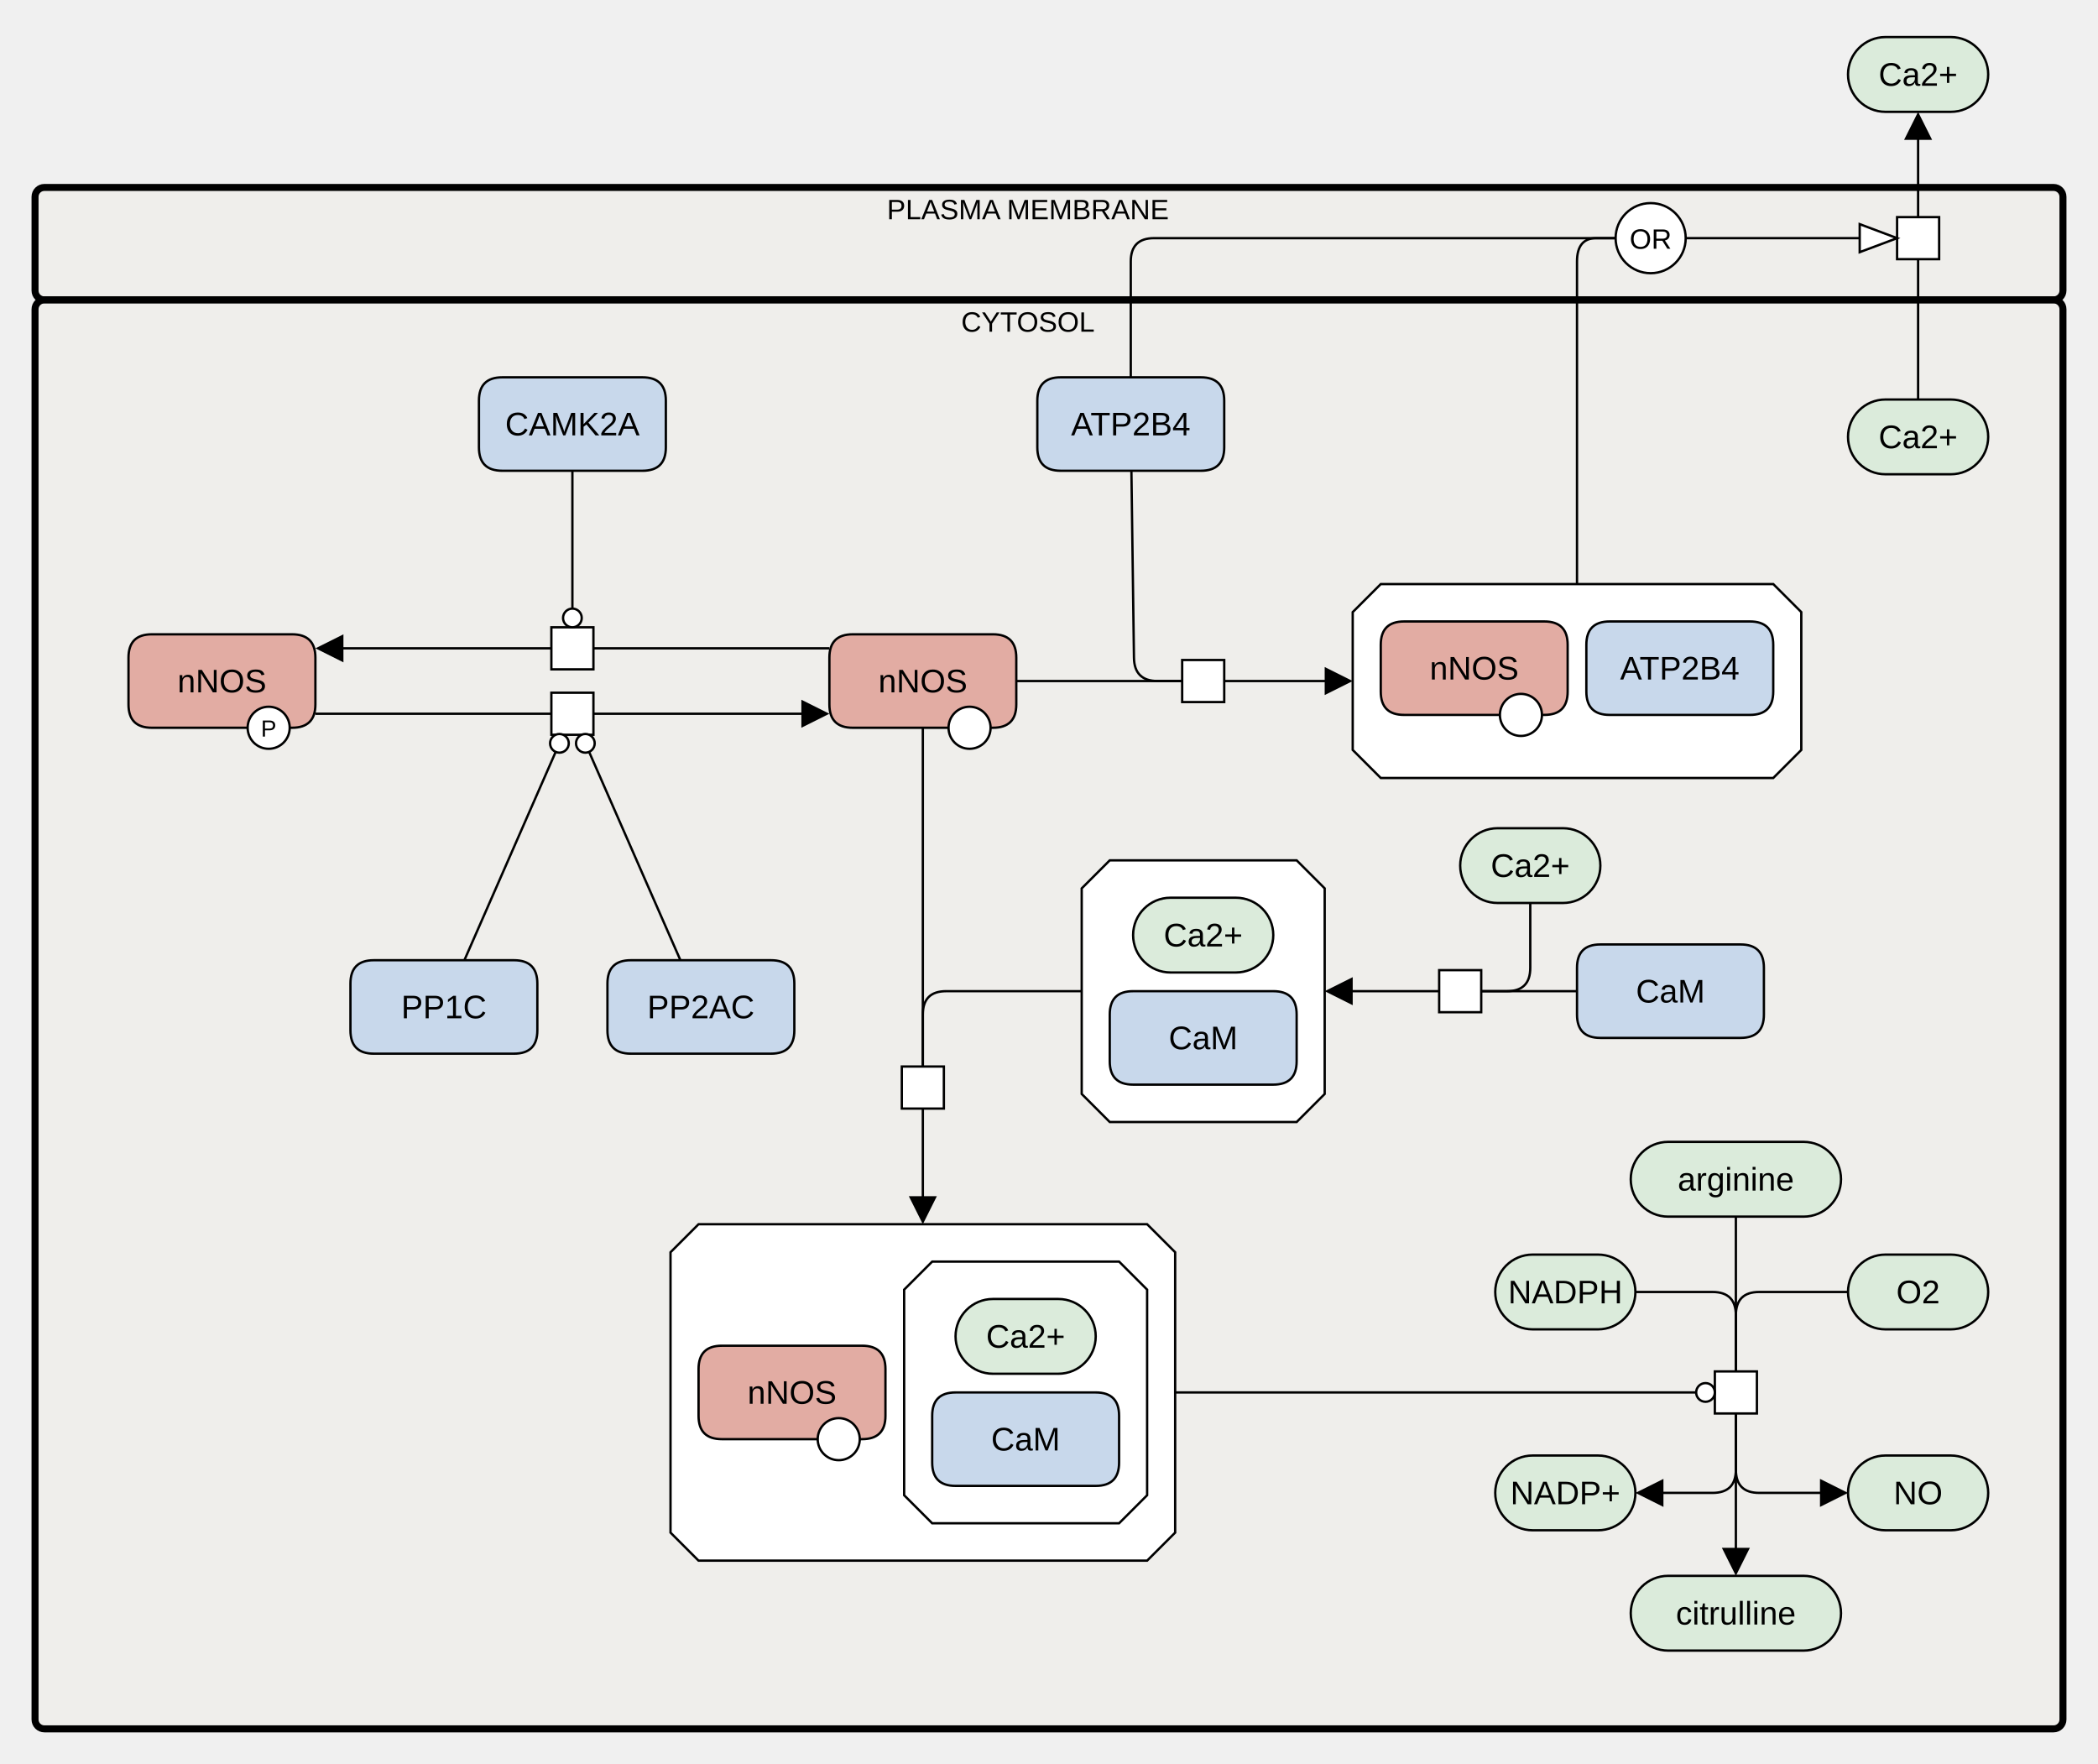
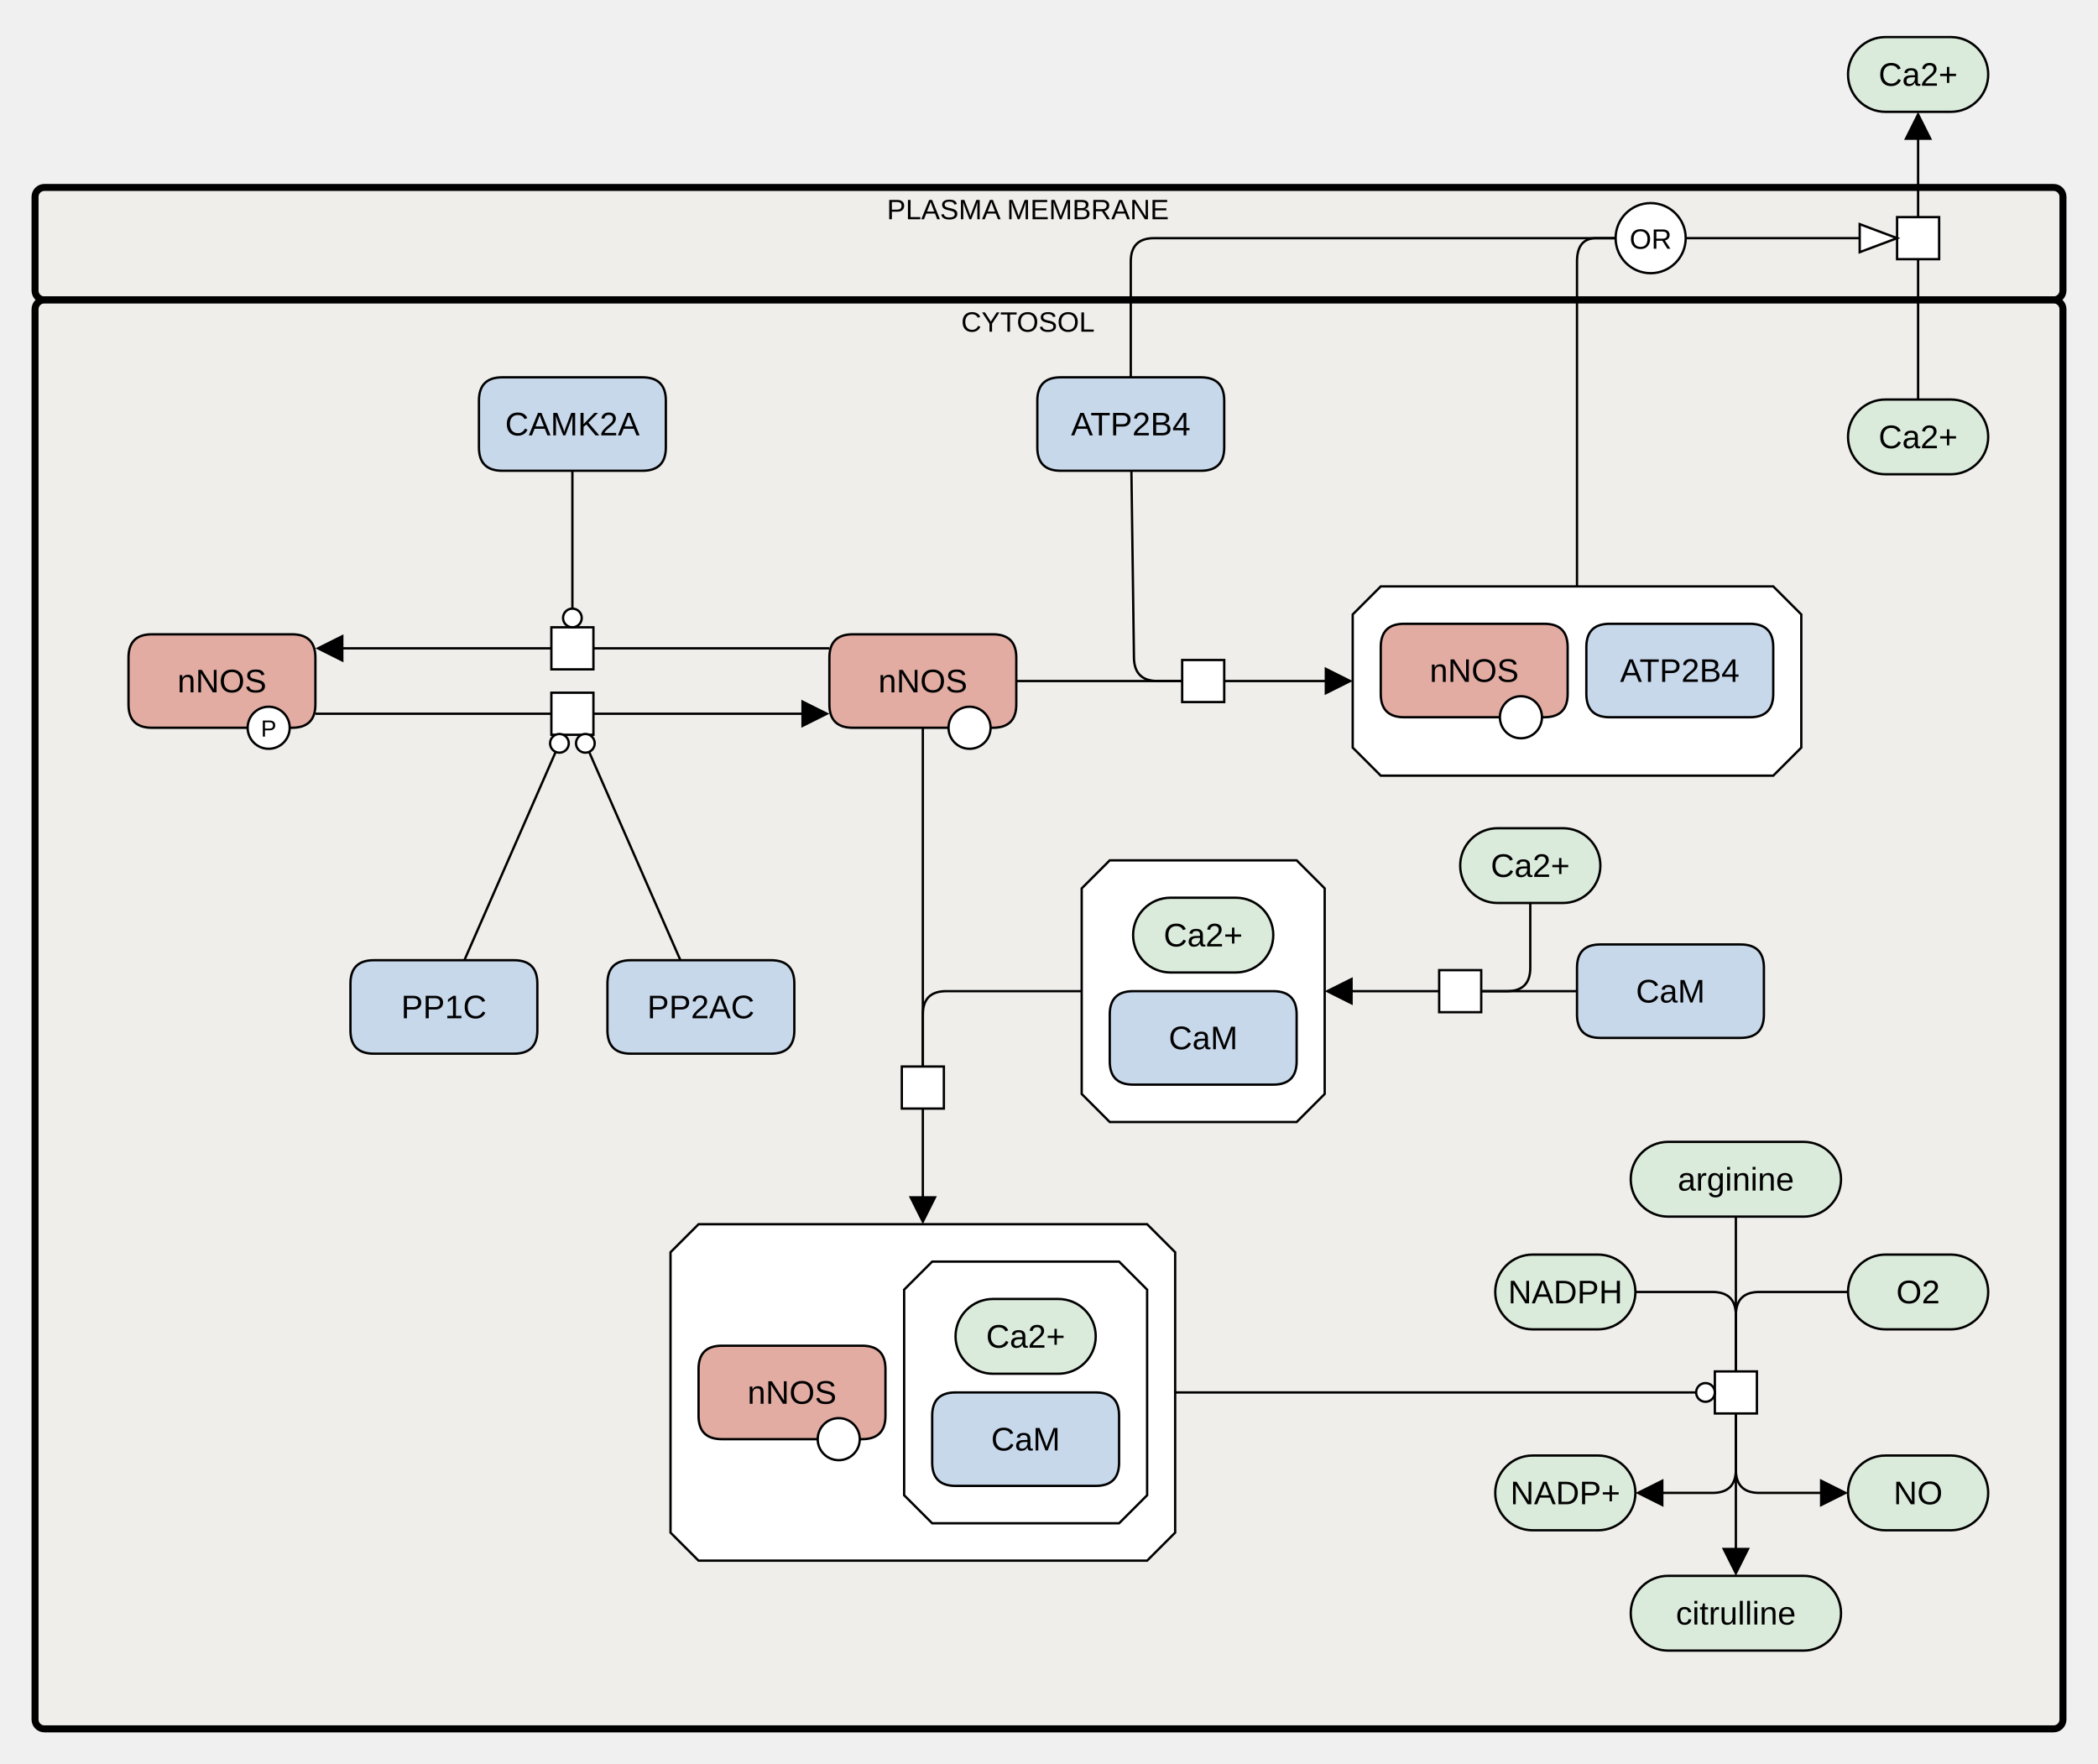
<svg xmlns="http://www.w3.org/2000/svg" width="898" height="755" viewBox="0 0 898 755" stroke-linecap="butt" stroke-miterlimit="10">
  <g transform="translate(-205,336)">
    <path d="M220 -251.766 C220 -253.975 221.791 -255.766 224 -255.766 L1084 -255.766 C1086.209 -255.766 1088 -253.975 1088 -251.766 L1088 -211.633 C1088 -209.424 1086.209 -207.633 1084 -207.633 L224 -207.633 C221.791 -207.633 220 -209.424 220 -211.633 Z" fill="#EDEBE4" fill-opacity="0.447" stroke="none" />
    <path d="M220 -251.766 C220 -253.975 221.791 -255.766 224 -255.766 L1084 -255.766 C1086.209 -255.766 1088 -253.975 1088 -251.766 L1088 -211.633 C1088 -209.424 1086.209 -207.633 1084 -207.633 L224 -207.633 C221.791 -207.633 220 -209.424 220 -211.633 Z" fill="none" stroke="#000000" stroke-width="3" />
    <text x="644.981" y="-242.164" text-anchor="middle" font-family="'Dialog', Arial, Helvetica, sans-serif" font-size="12" fill="#000000" stroke="none" xml:space="preserve">PLASMA MEMBRANE</text>
    <path d="M220 -203.633 C220 -205.842 221.791 -207.633 224 -207.633 L1084 -207.633 C1086.209 -207.633 1088 -205.842 1088 -203.633 L1088 400 C1088 402.209 1086.209 404 1084 404 L224 404 C221.791 404 220 402.209 220 400 Z" fill="#EDEBE4" fill-opacity="0.447" stroke="none" />
    <path d="M220 -203.633 C220 -205.842 221.791 -207.633 224 -207.633 L1084 -207.633 C1086.209 -207.633 1088 -205.842 1088 -203.633 L1088 400 C1088 402.209 1086.209 404 1084 404 L224 404 C221.791 404 220 402.209 220 400 Z" fill="none" stroke="#000000" stroke-width="3" />
    <text x="644.981" y="-194.031" text-anchor="middle" font-family="'Dialog', Arial, Helvetica, sans-serif" font-size="12" fill="#000000" stroke="none" xml:space="preserve">CYTOSOL</text>
    <path d="M903 168.75 C903 159.913 910.163 152.75 919 152.75 L977 152.75 C985.837 152.75 993 159.913 993 168.75 L993 168.75 C993 177.587 985.837 184.75 977 184.75 L919 184.75 C910.163 184.75 903 177.587 903 168.75 Z" fill="#DBEBDB" stroke="none" />
    <path d="M903 168.75 C903 159.913 910.163 152.75 919 152.75 L977 152.75 C985.837 152.75 993 159.913 993 168.75 L993 168.75 C993 177.587 985.837 184.75 977 184.75 L919 184.75 C910.163 184.75 903 177.587 903 168.75 Z" fill="none" stroke="#000000" />
    <text x="948" y="173.6" text-anchor="middle" font-family="Arial, Helvetica, sans-serif" font-size="14" fill="#000000" stroke="none" xml:space="preserve">arginine</text>
    <path d="M939 251 L957 251 L957 269 L939 269 Z" fill="#FFFFFF" stroke="none" />
    <path d="M939 251 L957 251 L957 269 L939 269 Z" fill="none" stroke="#000000" />
    <path d="M903 354.5 C903 345.663 910.163 338.5 919 338.5 L977 338.5 C985.837 338.5 993 345.663 993 354.5 L993 354.5 C993 363.337 985.837 370.5 977 370.5 L919 370.5 C910.163 370.5 903 363.337 903 354.5 Z" fill="#DBEBDB" stroke="none" />
    <path d="M903 354.5 C903 345.663 910.163 338.5 919 338.5 L977 338.5 C985.837 338.5 993 345.663 993 354.5 L993 354.5 C993 363.337 985.837 370.5 977 370.5 L919 370.5 C910.163 370.5 903 363.337 903 354.5 Z" fill="none" stroke="#000000" />
    <text x="948" y="359.35" text-anchor="middle" font-family="Arial, Helvetica, sans-serif" font-size="14" fill="#000000" stroke="none" xml:space="preserve">citrulline</text>
    <path d="M845 217 C845 208.163 852.163 201 861 201 L889 201 C897.837 201 905 208.163 905 217 L905 217 C905 225.837 897.837 233 889 233 L861 233 C852.163 233 845 225.837 845 217 Z" fill="#DBEBDB" stroke="none" />
    <path d="M845 217 C845 208.163 852.163 201 861 201 L889 201 C897.837 201 905 208.163 905 217 L905 217 C905 225.837 897.837 233 889 233 L861 233 C852.163 233 845 225.837 845 217 Z" fill="none" stroke="#000000" />
    <text x="875" y="221.85" text-anchor="middle" font-family="Arial, Helvetica, sans-serif" font-size="14" fill="#000000" stroke="none" xml:space="preserve">NADPH</text>
    <path d="M996 217 C996 208.163 1003.163 201 1012 201 L1040 201 C1048.837 201 1056 208.163 1056 217 L1056 217 C1056 225.837 1048.837 233 1040 233 L1012 233 C1003.163 233 996 225.837 996 217 Z" fill="#DBEBDB" stroke="none" />
    <path d="M996 217 C996 208.163 1003.163 201 1012 201 L1040 201 C1048.837 201 1056 208.163 1056 217 L1056 217 C1056 225.837 1048.837 233 1040 233 L1012 233 C1003.163 233 996 225.837 996 217 Z" fill="none" stroke="#000000" />
    <text x="1026" y="221.85" text-anchor="middle" font-family="Arial, Helvetica, sans-serif" font-size="14" fill="#000000" stroke="none" xml:space="preserve">O2</text>
    <path d="M845 303 C845 294.163 852.163 287 861 287 L889 287 C897.837 287 905 294.163 905 303 L905 303 C905 311.837 897.837 319 889 319 L861 319 C852.163 319 845 311.837 845 303 Z" fill="#DBEBDB" stroke="none" />
    <path d="M845 303 C845 294.163 852.163 287 861 287 L889 287 C897.837 287 905 294.163 905 303 L905 303 C905 311.837 897.837 319 889 319 L861 319 C852.163 319 845 311.837 845 303 Z" fill="none" stroke="#000000" />
    <text x="875" y="307.85" text-anchor="middle" font-family="Arial, Helvetica, sans-serif" font-size="14" fill="#000000" stroke="none" xml:space="preserve">NADP+</text>
    <path d="M996 303 C996 294.163 1003.163 287 1012 287 L1040 287 C1048.837 287 1056 294.163 1056 303 L1056 303 C1056 311.837 1048.837 319 1040 319 L1012 319 C1003.163 319 996 311.837 996 303 Z" fill="#DBEBDB" stroke="none" />
    <path d="M996 303 C996 294.163 1003.163 287 1012 287 L1040 287 C1048.837 287 1056 294.163 1056 303 L1056 303 C1056 311.837 1048.837 319 1040 319 L1012 319 C1003.163 319 996 311.837 996 303 Z" fill="none" stroke="#000000" />
    <text x="1026" y="307.85" text-anchor="middle" font-family="Arial, Helvetica, sans-serif" font-size="14" fill="#000000" stroke="none" xml:space="preserve">NO</text>
    <path d="M504 188 L696 188 L708 200 L708 320 L696 332 L504 332 L492 320 L492 200 Z" fill="#FFFFFF" stroke="none" />
    <path d="M504 188 L696 188 L708 200 L708 320 L696 332 L504 332 L492 320 L492 200 Z" fill="none" stroke="#000000" />
    <path d="M504 250 Q504 240 514 240 L574 240 Q584 240 584 250 L584 270 Q584 280 574 280 L514 280 Q504 280 504 270 Z" fill="#E2ACA3" stroke="none" />
    <path d="M504 250 Q504 240 514 240 L574 240 Q584 240 584 250 L584 270 Q584 280 574 280 L514 280 Q504 280 504 270 Z" fill="none" stroke="#000000" />
    <text x="544" y="264.85" text-anchor="middle" font-family="Arial, Helvetica, sans-serif" font-size="14" fill="#000000" stroke="none" xml:space="preserve">nNOS</text>
    <path d="M555 280 C555 275.029 559.029 271 564 271 L564 271 C568.971 271 573 275.029 573 280 L573 280 C573 284.971 568.971 289 564 289 L564 289 C559.029 289 555 284.971 555 280 Z" fill="#FFFFFF" stroke="none" />
    <path d="M555 280 C555 275.029 559.029 271 564 271 L564 271 C568.971 271 573 275.029 573 280 L573 280 C573 284.971 568.971 289 564 289 L564 289 C559.029 289 555 284.971 555 280 Z" fill="none" stroke="#000000" />
    <path d="M604 204 L684 204 L696 216 L696 304 L684 316 L604 316 L592 304 L592 216 Z" fill="#FFFFFF" stroke="none" />
    <path d="M604 204 L684 204 L696 216 L696 304 L684 316 L604 316 L592 304 L592 216 Z" fill="none" stroke="#000000" />
    <path d="M604 270 Q604 260 614 260 L674 260 Q684 260 684 270 L684 290 Q684 300 674 300 L614 300 Q604 300 604 290 Z" fill="#C8D8EB" stroke="none" />
    <path d="M604 270 Q604 260 614 260 L674 260 Q684 260 684 270 L684 290 Q684 300 674 300 L614 300 Q604 300 604 290 Z" fill="none" stroke="#000000" />
    <text x="644" y="284.85" text-anchor="middle" font-family="Arial, Helvetica, sans-serif" font-size="14" fill="#000000" stroke="none" xml:space="preserve">CaM</text>
    <path d="M614 236 C614 227.163 621.163 220 630 220 L658 220 C666.837 220 674 227.163 674 236 L674 236 C674 244.837 666.837 252 658 252 L630 252 C621.163 252 614 244.837 614 236 Z" fill="#DBEBDB" stroke="none" />
    <path d="M614 236 C614 227.163 621.163 220 630 220 L658 220 C666.837 220 674 227.163 674 236 L674 236 C674 244.837 666.837 252 658 252 L630 252 C621.163 252 614 244.837 614 236 Z" fill="none" stroke="#000000" />
    <text x="644" y="240.85" text-anchor="middle" font-family="Arial, Helvetica, sans-serif" font-size="14" fill="#000000" stroke="none" xml:space="preserve">Ca2+</text>
    <path d="M560 -54.5 Q560 -64.5 570 -64.5 L630 -64.5 Q640 -64.5 640 -54.5 L640 -34.5 Q640 -24.5 630 -24.5 L570 -24.5 Q560 -24.5 560 -34.5 Z" fill="#E2ACA3" stroke="none" />
    <path d="M560 -54.5 Q560 -64.5 570 -64.5 L630 -64.5 Q640 -64.5 640 -54.5 L640 -34.5 Q640 -24.5 630 -24.5 L570 -24.5 Q560 -24.5 560 -34.5 Z" fill="none" stroke="#000000" />
    <text x="600" y="-39.65" text-anchor="middle" font-family="Arial, Helvetica, sans-serif" font-size="14" fill="#000000" stroke="none" xml:space="preserve">nNOS</text>
    <path d="M611 -24.5 C611 -29.471 615.029 -33.5 620 -33.5 L620 -33.5 C624.971 -33.5 629 -29.471 629 -24.5 L629 -24.5 C629 -19.529 624.971 -15.5 620 -15.5 L620 -15.5 C615.029 -15.5 611 -19.529 611 -24.5 Z" fill="#FFFFFF" stroke="none" />
    <path d="M611 -24.5 C611 -29.471 615.029 -33.5 620 -33.5 L620 -33.5 C624.971 -33.5 629 -29.471 629 -24.5 L629 -24.5 C629 -19.529 624.971 -15.5 620 -15.5 L620 -15.5 C615.029 -15.5 611 -19.529 611 -24.5 Z" fill="none" stroke="#000000" />
    <path d="M591 120.5 L609 120.5 L609 138.5 L591 138.5 Z" fill="#FFFFFF" stroke="none" />
    <path d="M591 120.5 L609 120.5 L609 138.5 L591 138.5 Z" fill="none" stroke="#000000" />
    <path d="M680 32.25 L760 32.25 L772 44.25 L772 132.25 L760 144.25 L680 144.25 L668 132.25 L668 44.25 Z" fill="#FFFFFF" stroke="none" />
    <path d="M680 32.25 L760 32.25 L772 44.25 L772 132.25 L760 144.25 L680 144.25 L668 132.25 L668 44.25 Z" fill="none" stroke="#000000" />
    <path d="M680 98.25 Q680 88.25 690 88.25 L750 88.25 Q760 88.25 760 98.25 L760 118.25 Q760 128.25 750 128.25 L690 128.25 Q680 128.25 680 118.25 Z" fill="#C8D8EB" stroke="none" />
    <path d="M680 98.25 Q680 88.25 690 88.25 L750 88.25 Q760 88.25 760 98.25 L760 118.25 Q760 128.25 750 128.25 L690 128.25 Q680 128.25 680 118.25 Z" fill="none" stroke="#000000" />
    <text x="720" y="113.1" text-anchor="middle" font-family="Arial, Helvetica, sans-serif" font-size="14" fill="#000000" stroke="none" xml:space="preserve">CaM</text>
    <path d="M690 64.25 C690 55.413 697.163 48.25 706 48.25 L734 48.25 C742.837 48.25 750 55.413 750 64.25 L750 64.25 C750 73.087 742.837 80.25 734 80.25 L706 80.25 C697.163 80.25 690 73.087 690 64.25 Z" fill="#DBEBDB" stroke="none" />
    <path d="M690 64.25 C690 55.413 697.163 48.25 706 48.25 L734 48.25 C742.837 48.25 750 55.413 750 64.25 L750 64.25 C750 73.087 742.837 80.25 734 80.25 L706 80.25 C697.163 80.25 690 73.087 690 64.25 Z" fill="none" stroke="#000000" />
    <text x="720" y="69.1" text-anchor="middle" font-family="Arial, Helvetica, sans-serif" font-size="14" fill="#000000" stroke="none" xml:space="preserve">Ca2+</text>
    <path d="M711 -53.5 L729 -53.5 L729 -35.5 L711 -35.5 Z" fill="#FFFFFF" stroke="none" />
    <path d="M711 -53.5 L729 -53.5 L729 -35.5 L711 -35.5 Z" fill="none" stroke="#000000" />
    <path d="M649 -164.5 Q649 -174.5 659 -174.5 L719 -174.5 Q729 -174.5 729 -164.5 L729 -144.5 Q729 -134.5 719 -134.5 L659 -134.5 Q649 -134.5 649 -144.5 Z" fill="#C8D8EB" stroke="none" />
    <path d="M649 -164.5 Q649 -174.5 659 -174.5 L719 -174.5 Q729 -174.5 729 -164.5 L729 -144.5 Q729 -134.5 719 -134.5 L659 -134.5 Q649 -134.5 649 -144.5 Z" fill="none" stroke="#000000" />
    <text x="689" y="-149.65" text-anchor="middle" font-family="Arial, Helvetica, sans-serif" font-size="14" fill="#000000" stroke="none" xml:space="preserve">ATP2B4</text>
-     <path d="M796 -86 L964 -86 L976 -74 L976 -15 L964 -3 L796 -3 L784 -15 L784 -74 Z" fill="#FFFFFF" stroke="none" />
-     <path d="M796 -86 L964 -86 L976 -74 L976 -15 L964 -3 L796 -3 L784 -15 L784 -74 Z" fill="none" stroke="#000000" />
-     <path d="M796 -60 Q796 -70 806 -70 L866 -70 Q876 -70 876 -60 L876 -40 Q876 -30 866 -30 L806 -30 Q796 -30 796 -40 Z" fill="#E2ACA3" stroke="none" />
-     <path d="M796 -60 Q796 -70 806 -70 L866 -70 Q876 -70 876 -60 L876 -40 Q876 -30 866 -30 L806 -30 Q796 -30 796 -40 Z" fill="none" stroke="#000000" />
-     <text x="836" y="-45.15" text-anchor="middle" font-family="Arial, Helvetica, sans-serif" font-size="14" fill="#000000" stroke="none" xml:space="preserve">nNOS</text>
-     <path d="M847 -30 C847 -34.971 851.029 -39 856 -39 L856 -39 C860.971 -39 865 -34.971 865 -30 L865 -30 C865 -25.029 860.971 -21 856 -21 L856 -21 C851.029 -21 847 -25.029 847 -30 Z" fill="#FFFFFF" stroke="none" />
-     <path d="M847 -30 C847 -34.971 851.029 -39 856 -39 L856 -39 C860.971 -39 865 -34.971 865 -30 L865 -30 C865 -25.029 860.971 -21 856 -21 L856 -21 C851.029 -21 847 -25.029 847 -30 Z" fill="none" stroke="#000000" />
-     <path d="M884 -60 Q884 -70 894 -70 L954 -70 Q964 -70 964 -60 L964 -40 Q964 -30 954 -30 L894 -30 Q884 -30 884 -40 Z" fill="#C8D8EB" stroke="none" />
-     <path d="M884 -60 Q884 -70 894 -70 L954 -70 Q964 -70 964 -60 L964 -40 Q964 -30 954 -30 L894 -30 Q884 -30 884 -40 Z" fill="none" stroke="#000000" />
-     <text x="924" y="-45.15" text-anchor="middle" font-family="Arial, Helvetica, sans-serif" font-size="14" fill="#000000" stroke="none" xml:space="preserve">ATP2B4</text>
+     <path d="M796 -85 L964 -85 L976 -73 L976 -16 L964 -4 L796 -4 L784 -16 L784 -73 Z" fill="#FFFFFF" stroke="none" />
+     <path d="M796 -85 L964 -85 L976 -73 L976 -16 L964 -4 L796 -4 L784 -16 L784 -73 Z" fill="none" stroke="#000000" />
+     <path d="M796 -59 Q796 -69 806 -69 L866 -69 Q876 -69 876 -59 L876 -39 Q876 -29 866 -29 L806 -29 Q796 -29 796 -39 Z" fill="#E2ACA3" stroke="none" />
+     <path d="M796 -59 Q796 -69 806 -69 L866 -69 Q876 -69 876 -59 L876 -39 Q876 -29 866 -29 L806 -29 Q796 -29 796 -39 Z" fill="none" stroke="#000000" />
+     <text x="836" y="-44.15" text-anchor="middle" font-family="Arial, Helvetica, sans-serif" font-size="14" fill="#000000" stroke="none" xml:space="preserve">nNOS</text>
+     <path d="M847 -29 C847 -33.971 851.029 -38 856 -38 L856 -38 C860.971 -38 865 -33.971 865 -29 L865 -29 C865 -24.029 860.971 -20 856 -20 L856 -20 C851.029 -20 847 -24.029 847 -29 Z" fill="#FFFFFF" stroke="none" />
+     <path d="M847 -29 C847 -33.971 851.029 -38 856 -38 L856 -38 C860.971 -38 865 -33.971 865 -29 L865 -29 C865 -24.029 860.971 -20 856 -20 L856 -20 C851.029 -20 847 -24.029 847 -29 Z" fill="none" stroke="#000000" />
+     <path d="M884 -59 Q884 -69 894 -69 L954 -69 Q964 -69 964 -59 L964 -39 Q964 -29 954 -29 L894 -29 Q884 -29 884 -39 Z" fill="#C8D8EB" stroke="none" />
+     <path d="M884 -59 Q884 -69 894 -69 L954 -69 Q964 -69 964 -59 L964 -39 Q964 -29 954 -29 L894 -29 Q884 -29 884 -39 Z" fill="none" stroke="#000000" />
+     <text x="924" y="-44.15" text-anchor="middle" font-family="Arial, Helvetica, sans-serif" font-size="14" fill="#000000" stroke="none" xml:space="preserve">ATP2B4</text>
    <path d="M260 -54.5 Q260 -64.5 270 -64.5 L330 -64.5 Q340 -64.5 340 -54.5 L340 -34.5 Q340 -24.5 330 -24.5 L270 -24.5 Q260 -24.5 260 -34.5 Z" fill="#E2ACA3" stroke="none" />
    <path d="M260 -54.5 Q260 -64.5 270 -64.5 L330 -64.5 Q340 -64.5 340 -54.5 L340 -34.5 Q340 -24.5 330 -24.5 L270 -24.5 Q260 -24.5 260 -34.5 Z" fill="none" stroke="#000000" />
    <text x="300" y="-39.65" text-anchor="middle" font-family="Arial, Helvetica, sans-serif" font-size="14" fill="#000000" stroke="none" xml:space="preserve">nNOS</text>
    <path d="M311 -24.5 C311 -29.471 315.029 -33.5 320 -33.5 L320 -33.5 C324.971 -33.5 329 -29.471 329 -24.5 L329 -24.5 C329 -19.529 324.971 -15.5 320 -15.5 L320 -15.5 C315.029 -15.5 311 -19.529 311 -24.5 Z" fill="#FFFFFF" stroke="none" />
    <path d="M311 -24.5 C311 -29.471 315.029 -33.5 320 -33.5 L320 -33.5 C324.971 -33.5 329 -29.471 329 -24.5 L329 -24.5 C329 -19.529 324.971 -15.5 320 -15.5 L320 -15.5 C315.029 -15.5 311 -19.529 311 -24.5 Z" fill="none" stroke="#000000" />
    <text x="320" y="-20.721" text-anchor="middle" font-family="'Dialog', Arial, Helvetica, sans-serif" font-size="10" fill="#000000" stroke="none" xml:space="preserve">P</text>
    <path d="M441 -67.5 L459 -67.5 L459 -49.5 L441 -49.5 Z" fill="#FFFFFF" stroke="none" />
    <path d="M441 -67.5 L459 -67.5 L459 -49.5 L441 -49.5 Z" fill="none" stroke="#000000" />
    <path d="M441 -39.5 L459 -39.5 L459 -21.5 L441 -21.5 Z" fill="#FFFFFF" stroke="none" />
    <path d="M441 -39.5 L459 -39.5 L459 -21.5 L441 -21.5 Z" fill="none" stroke="#000000" />
    <path d="M410 -164.5 Q410 -174.5 420 -174.5 L480 -174.5 Q490 -174.5 490 -164.5 L490 -144.5 Q490 -134.5 480 -134.5 L420 -134.5 Q410 -134.5 410 -144.5 Z" fill="#C8D8EB" stroke="none" />
    <path d="M410 -164.5 Q410 -174.5 420 -174.5 L480 -174.5 Q490 -174.5 490 -164.5 L490 -144.5 Q490 -134.5 480 -134.5 L420 -134.5 Q410 -134.5 410 -144.5 Z" fill="none" stroke="#000000" />
    <text x="450" y="-149.65" text-anchor="middle" font-family="Arial, Helvetica, sans-serif" font-size="14" fill="#000000" stroke="none" xml:space="preserve">CAMK2A</text>
    <path d="M355 85 Q355 75 365 75 L425 75 Q435 75 435 85 L435 105 Q435 115 425 115 L365 115 Q355 115 355 105 Z" fill="#C8D8EB" stroke="none" />
    <path d="M355 85 Q355 75 365 75 L425 75 Q435 75 435 85 L435 105 Q435 115 425 115 L365 115 Q355 115 355 105 Z" fill="none" stroke="#000000" />
    <text x="395" y="99.85" text-anchor="middle" font-family="Arial, Helvetica, sans-serif" font-size="14" fill="#000000" stroke="none" xml:space="preserve">PP1C</text>
    <path d="M465 85 Q465 75 475 75 L535 75 Q545 75 545 85 L545 105 Q545 115 535 115 L475 115 Q465 115 465 105 Z" fill="#C8D8EB" stroke="none" />
    <path d="M465 85 Q465 75 475 75 L535 75 Q545 75 545 85 L545 105 Q545 115 535 115 L475 115 Q465 115 465 105 Z" fill="none" stroke="#000000" />
    <text x="505" y="99.85" text-anchor="middle" font-family="Arial, Helvetica, sans-serif" font-size="14" fill="#000000" stroke="none" xml:space="preserve">PP2AC</text>
    <path d="M821 79.25 L839 79.25 L839 97.25 L821 97.25 Z" fill="#FFFFFF" stroke="none" />
    <path d="M821 79.25 L839 79.25 L839 97.25 L821 97.25 Z" fill="none" stroke="#000000" />
    <path d="M880 78.25 Q880 68.25 890 68.25 L950 68.25 Q960 68.25 960 78.25 L960 98.25 Q960 108.25 950 108.25 L890 108.25 Q880 108.25 880 98.25 Z" fill="#C8D8EB" stroke="none" />
    <path d="M880 78.25 Q880 68.25 890 68.25 L950 68.25 Q960 68.25 960 78.25 L960 98.25 Q960 108.25 950 108.25 L890 108.25 Q880 108.25 880 98.25 Z" fill="none" stroke="#000000" />
    <text x="920" y="93.1" text-anchor="middle" font-family="Arial, Helvetica, sans-serif" font-size="14" fill="#000000" stroke="none" xml:space="preserve">CaM</text>
    <path d="M830 34.5 C830 25.663 837.163 18.5 846 18.5 L874 18.5 C882.837 18.5 890 25.663 890 34.5 L890 34.5 C890 43.337 882.837 50.5 874 50.5 L846 50.5 C837.163 50.5 830 43.337 830 34.5 Z" fill="#DBEBDB" stroke="none" />
    <path d="M830 34.5 C830 25.663 837.163 18.5 846 18.5 L874 18.5 C882.837 18.5 890 25.663 890 34.5 L890 34.5 C890 43.337 882.837 50.5 874 50.5 L846 50.5 C837.163 50.5 830 43.337 830 34.5 Z" fill="none" stroke="#000000" />
    <text x="860" y="39.35" text-anchor="middle" font-family="Arial, Helvetica, sans-serif" font-size="14" fill="#000000" stroke="none" xml:space="preserve">Ca2+</text>
    <path d="M996 -149 C996 -157.837 1003.163 -165 1012 -165 L1040 -165 C1048.837 -165 1056 -157.837 1056 -149 L1056 -149 C1056 -140.163 1048.837 -133 1040 -133 L1012 -133 C1003.163 -133 996 -140.163 996 -149 Z" fill="#DBEBDB" stroke="none" />
    <path d="M996 -149 C996 -157.837 1003.163 -165 1012 -165 L1040 -165 C1048.837 -165 1056 -157.837 1056 -149 L1056 -149 C1056 -140.163 1048.837 -133 1040 -133 L1012 -133 C1003.163 -133 996 -140.163 996 -149 Z" fill="none" stroke="#000000" />
    <text x="1026" y="-144.15" text-anchor="middle" font-family="Arial, Helvetica, sans-serif" font-size="14" fill="#000000" stroke="none" xml:space="preserve">Ca2+</text>
    <path d="M1017 -243.066 L1035 -243.066 L1035 -225.066 L1017 -225.066 Z" fill="#FFFFFF" stroke="none" />
    <path d="M1017 -243.066 L1035 -243.066 L1035 -225.066 L1017 -225.066 Z" fill="none" stroke="#000000" />
    <path d="M996 -304.133 C996 -312.97 1003.163 -320.133 1012 -320.133 L1040 -320.133 C1048.837 -320.133 1056 -312.97 1056 -304.133 L1056 -304.133 C1056 -295.296 1048.837 -288.133 1040 -288.133 L1012 -288.133 C1003.163 -288.133 996 -295.296 996 -304.133 Z" fill="#DBEBDB" stroke="none" />
    <path d="M996 -304.133 C996 -312.97 1003.163 -320.133 1012 -320.133 L1040 -320.133 C1048.837 -320.133 1056 -312.97 1056 -304.133 L1056 -304.133 C1056 -295.296 1048.837 -288.133 1040 -288.133 L1012 -288.133 C1003.163 -288.133 996 -295.296 996 -304.133 Z" fill="none" stroke="#000000" />
    <text x="1026" y="-299.283" text-anchor="middle" font-family="Arial, Helvetica, sans-serif" font-size="14" fill="#000000" stroke="none" xml:space="preserve">Ca2+</text>
    <path d="M896.526 -234.066 C896.526 -242.351 903.242 -249.066 911.526 -249.066 L911.526 -249.066 C919.811 -249.066 926.526 -242.351 926.526 -234.066 L926.526 -234.066 C926.526 -225.782 919.811 -219.066 911.526 -219.066 L911.526 -219.066 C903.242 -219.066 896.526 -225.782 896.526 -234.066 Z" fill="#FFFFFF" stroke="none" />
    <path d="M896.526 -234.066 C896.526 -242.351 903.242 -249.066 911.526 -249.066 L911.526 -249.066 C919.811 -249.066 926.526 -242.351 926.526 -234.066 L926.526 -234.066 C926.526 -225.782 919.811 -219.066 911.526 -219.066 L911.526 -219.066 C903.242 -219.066 896.526 -225.782 896.526 -234.066 Z" fill="none" stroke="#000000" />
    <text x="911.526" y="-229.531" text-anchor="middle" font-family="'Dialog', Arial, Helvetica, sans-serif" font-size="12" fill="#000000" stroke="none" xml:space="preserve">OR</text>
    <path d="M948 184.75 L948 251" fill="none" stroke="#000000" />
    <path d="M948 269 L948 327.5" fill="none" stroke="#000000" />
    <path d="M948 338.5 L942 326.5 L954 326.5 Z" fill="#000000" stroke="none" />
    <path d="M905 217 L938 217 Q948 217 948 227 L948 251" fill="none" stroke="#000000" />
    <path d="M996 217 L958 217 Q948 217 948 227 L948 251" fill="none" stroke="#000000" />
    <path d="M948 269 L948 293 Q948 303 938 303 L916 303" fill="none" stroke="#000000" />
    <path d="M905 303 L917 297 L917 309 Z" fill="#000000" stroke="none" />
    <path d="M948 269 L948 293 Q948 303 958 303 L985 303" fill="none" stroke="#000000" />
    <path d="M996 303 L984 309 L984 297 Z" fill="#000000" stroke="none" />
    <path d="M708 260 L931 260" fill="none" stroke="#000000" />
    <circle cx="935" cy="260" r="4" fill="white" stroke="#000000" />
    <path d="M600 -24.5 L600 120.5" fill="none" stroke="#000000" />
    <path d="M668 88.25 L610 88.25 Q600 88.25 600 98.25 L600 120.5" fill="none" stroke="#000000" />
    <path d="M600 138.5 L600 177" fill="none" stroke="#000000" />
    <path d="M600 188 L594 176 L606 176 Z" fill="#000000" stroke="none" />
    <path d="M640 -44.5 L711 -44.5" fill="none" stroke="#000000" />
    <path d="M689.273 -134.5 L690.364 -54.499 Q690.5 -44.5 700.5 -44.5 L711 -44.5" fill="none" stroke="#000000" />
    <path d="M729 -44.5 L773 -44.5" fill="none" stroke="#000000" />
    <path d="M784 -44.5 L772 -38.5 L772 -50.5 Z" fill="#000000" stroke="none" />
    <path d="M560 -58.5 L459 -58.5" fill="none" stroke="#000000" />
    <path d="M441 -58.5 L351 -58.5" fill="none" stroke="#000000" />
    <path d="M340 -58.5 L352 -64.5 L352 -52.5 Z" fill="#000000" stroke="none" />
    <path d="M340 -30.5 L441 -30.5" fill="none" stroke="#000000" />
    <path d="M459 -30.5 L549 -30.5" fill="none" stroke="#000000" />
    <path d="M560 -30.5 L548 -24.5 L548 -36.5 Z" fill="#000000" stroke="none" />
    <path d="M450 -134.5 L450 -75.5" fill="none" stroke="#000000" />
    <circle cx="450" cy="-71.5" r="4" fill="white" stroke="#000000" />
    <path d="M403.765 75 L442.845 -14.173" fill="none" stroke="#000000" />
    <circle cx="444.45" cy="-17.836" r="4" fill="white" stroke="#000000" />
    <path d="M496.235 75 L457.155 -14.173" fill="none" stroke="#000000" />
    <circle cx="455.55" cy="-17.836" r="4" fill="white" stroke="#000000" />
    <path d="M880 88.25 L839 88.25" fill="none" stroke="#000000" />
    <path d="M860 50.5 L860 78.25 Q860 88.25 850 88.25 L839 88.25" fill="none" stroke="#000000" />
    <path d="M821 88.25 L783 88.25" fill="none" stroke="#000000" />
    <path d="M772 88.25 L784 82.25 L784 94.25 Z" fill="#000000" stroke="none" />
    <path d="M1026 -165 L1026 -225.066" fill="none" stroke="#000000" />
    <path d="M1026 -243.066 L1026 -277.133" fill="none" stroke="#000000" />
    <path d="M1026 -288.133 L1032 -276.133 L1020 -276.133 Z" fill="#000000" stroke="none" />
    <path d="M926.526 -234.066 L1002 -234.066" fill="none" stroke="#000000" />
    <path d="M1017 -234.066 L1001 -228.066 L1001 -240.066 Z" fill="white" stroke="#000000" />
-     <path d="M880 -86 L880 -224.066 Q880 -234.066 888.263 -234.066 L896.526 -234.066" fill="none" stroke="#000000" />
+     <path d="M880 -85 L880 -224.066 Q880 -234.066 888.263 -234.066 L896.526 -234.066" fill="none" stroke="#000000" />
    <path d="M689 -174.5 L689 -224.066 Q689 -234.066 699 -234.066 L896.526 -234.066" fill="none" stroke="#000000" />
  </g>
</svg>
